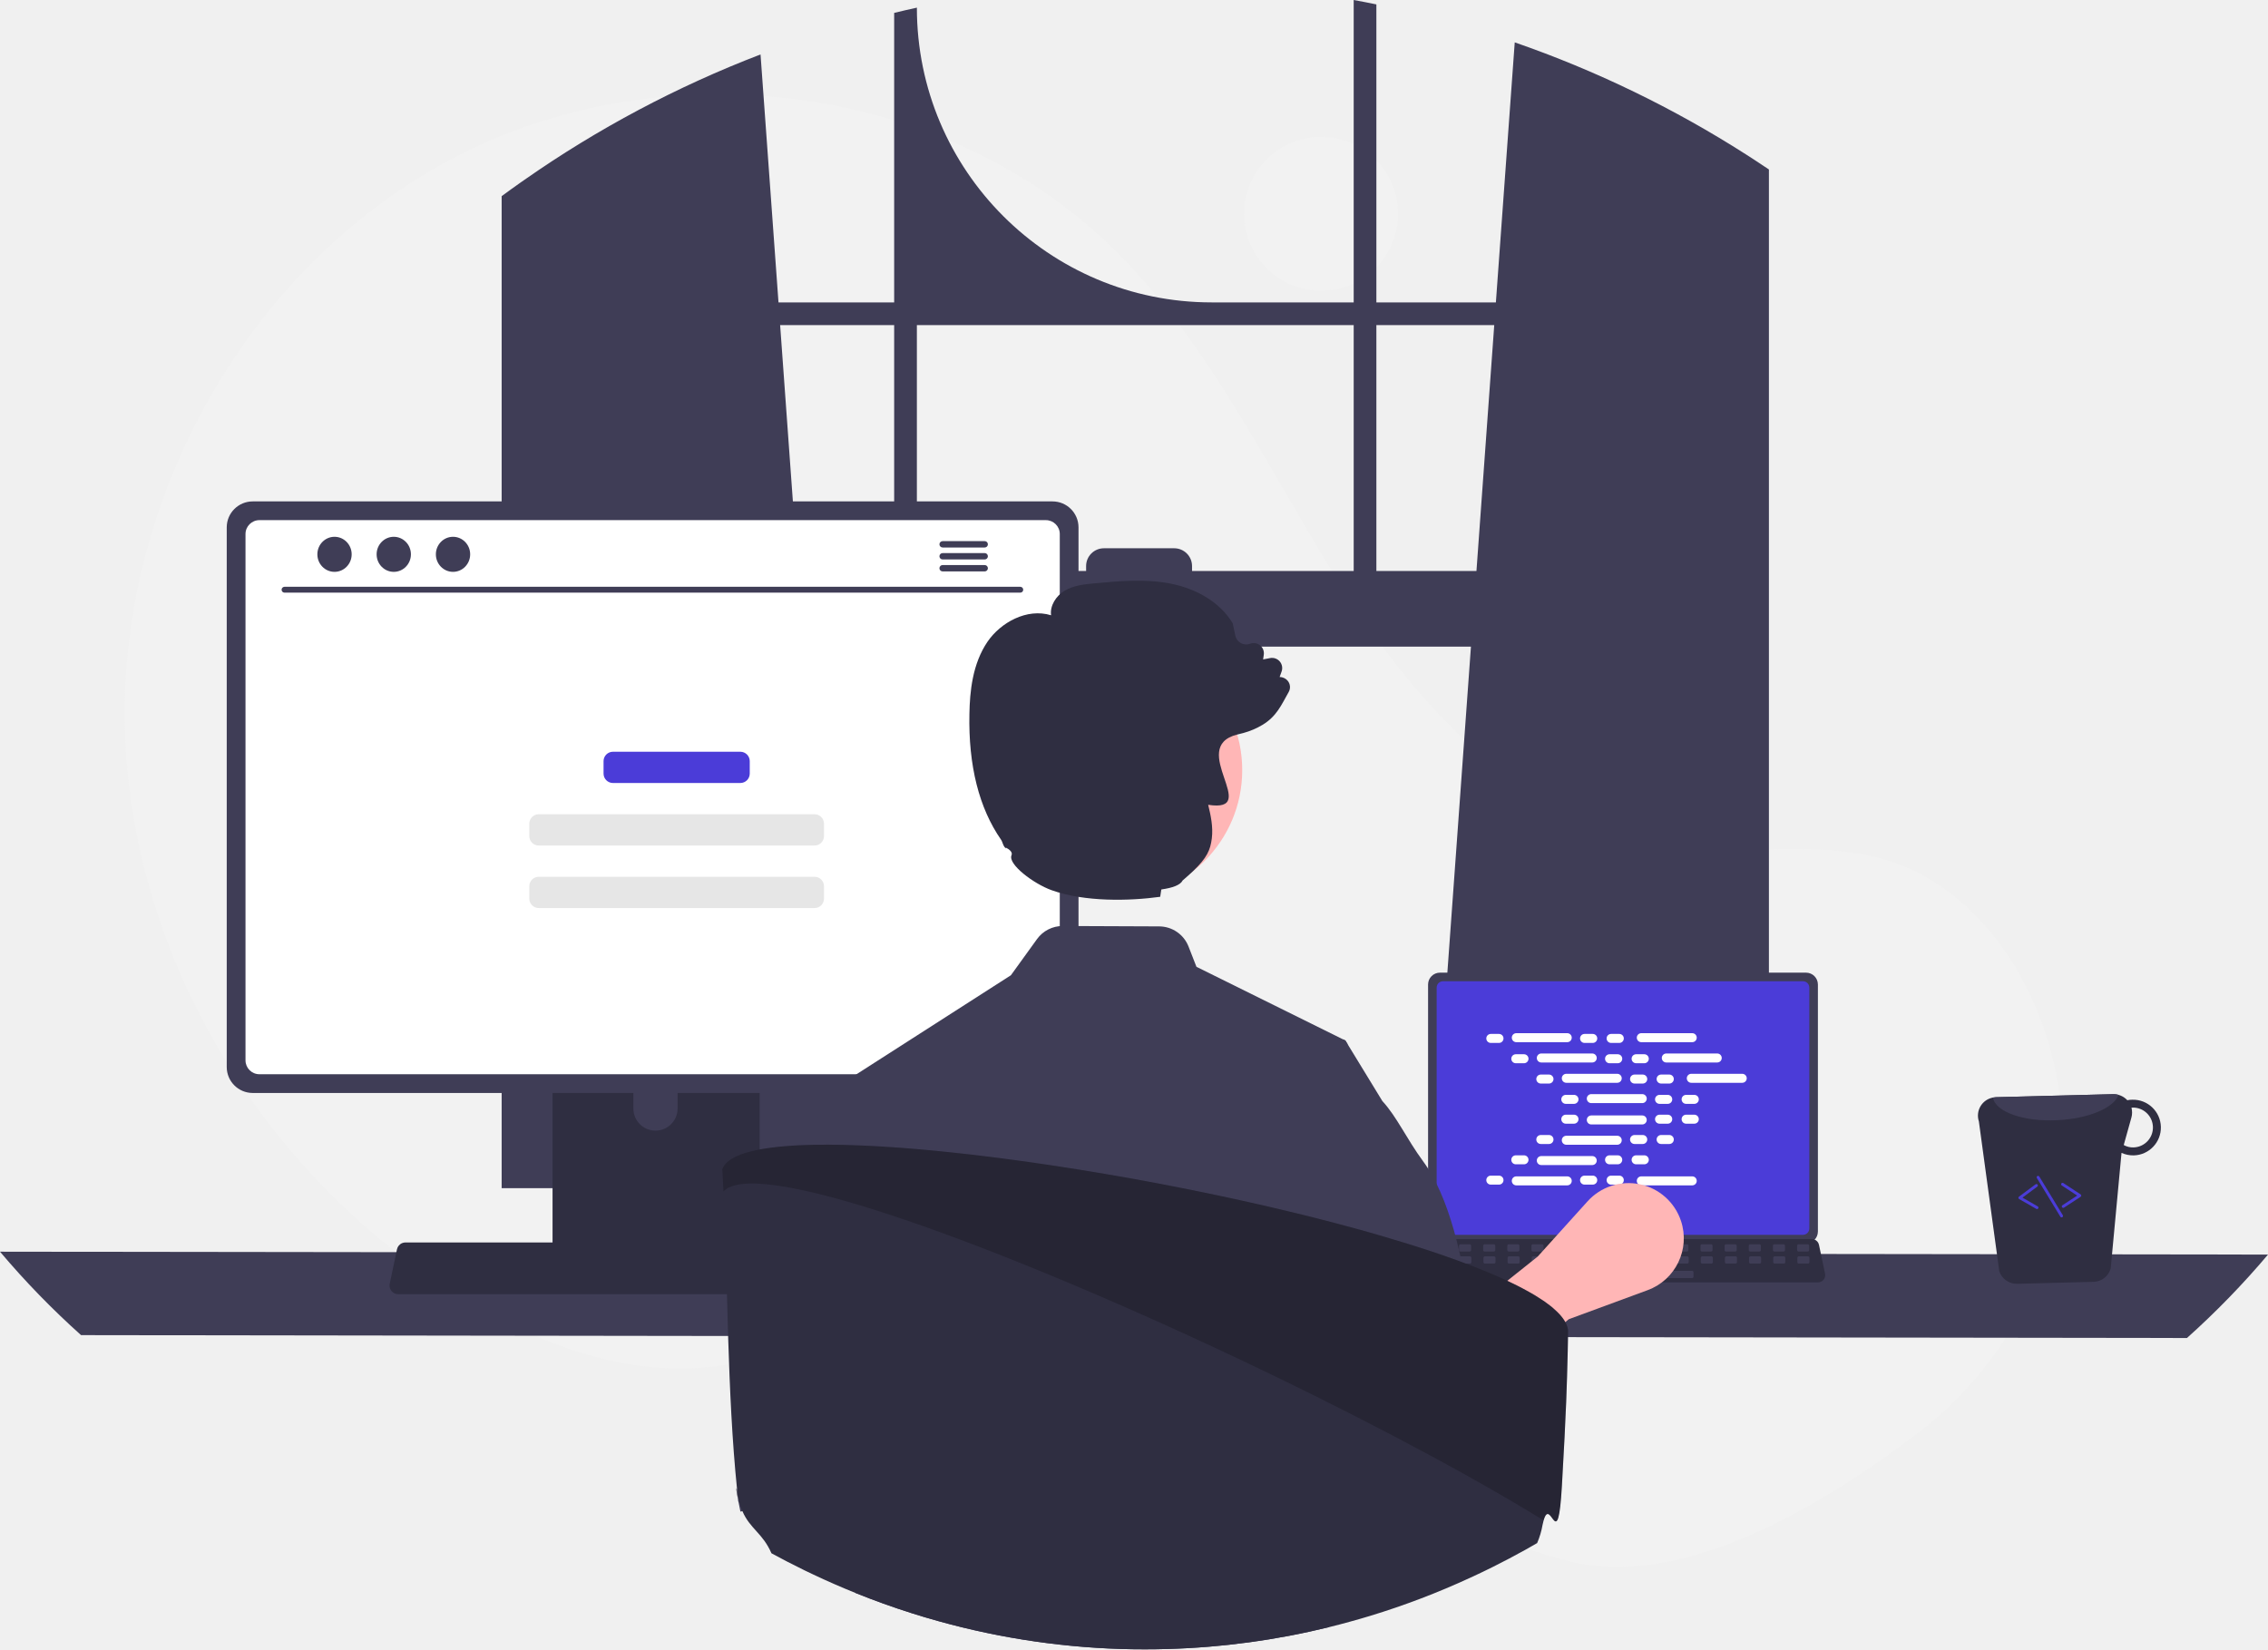
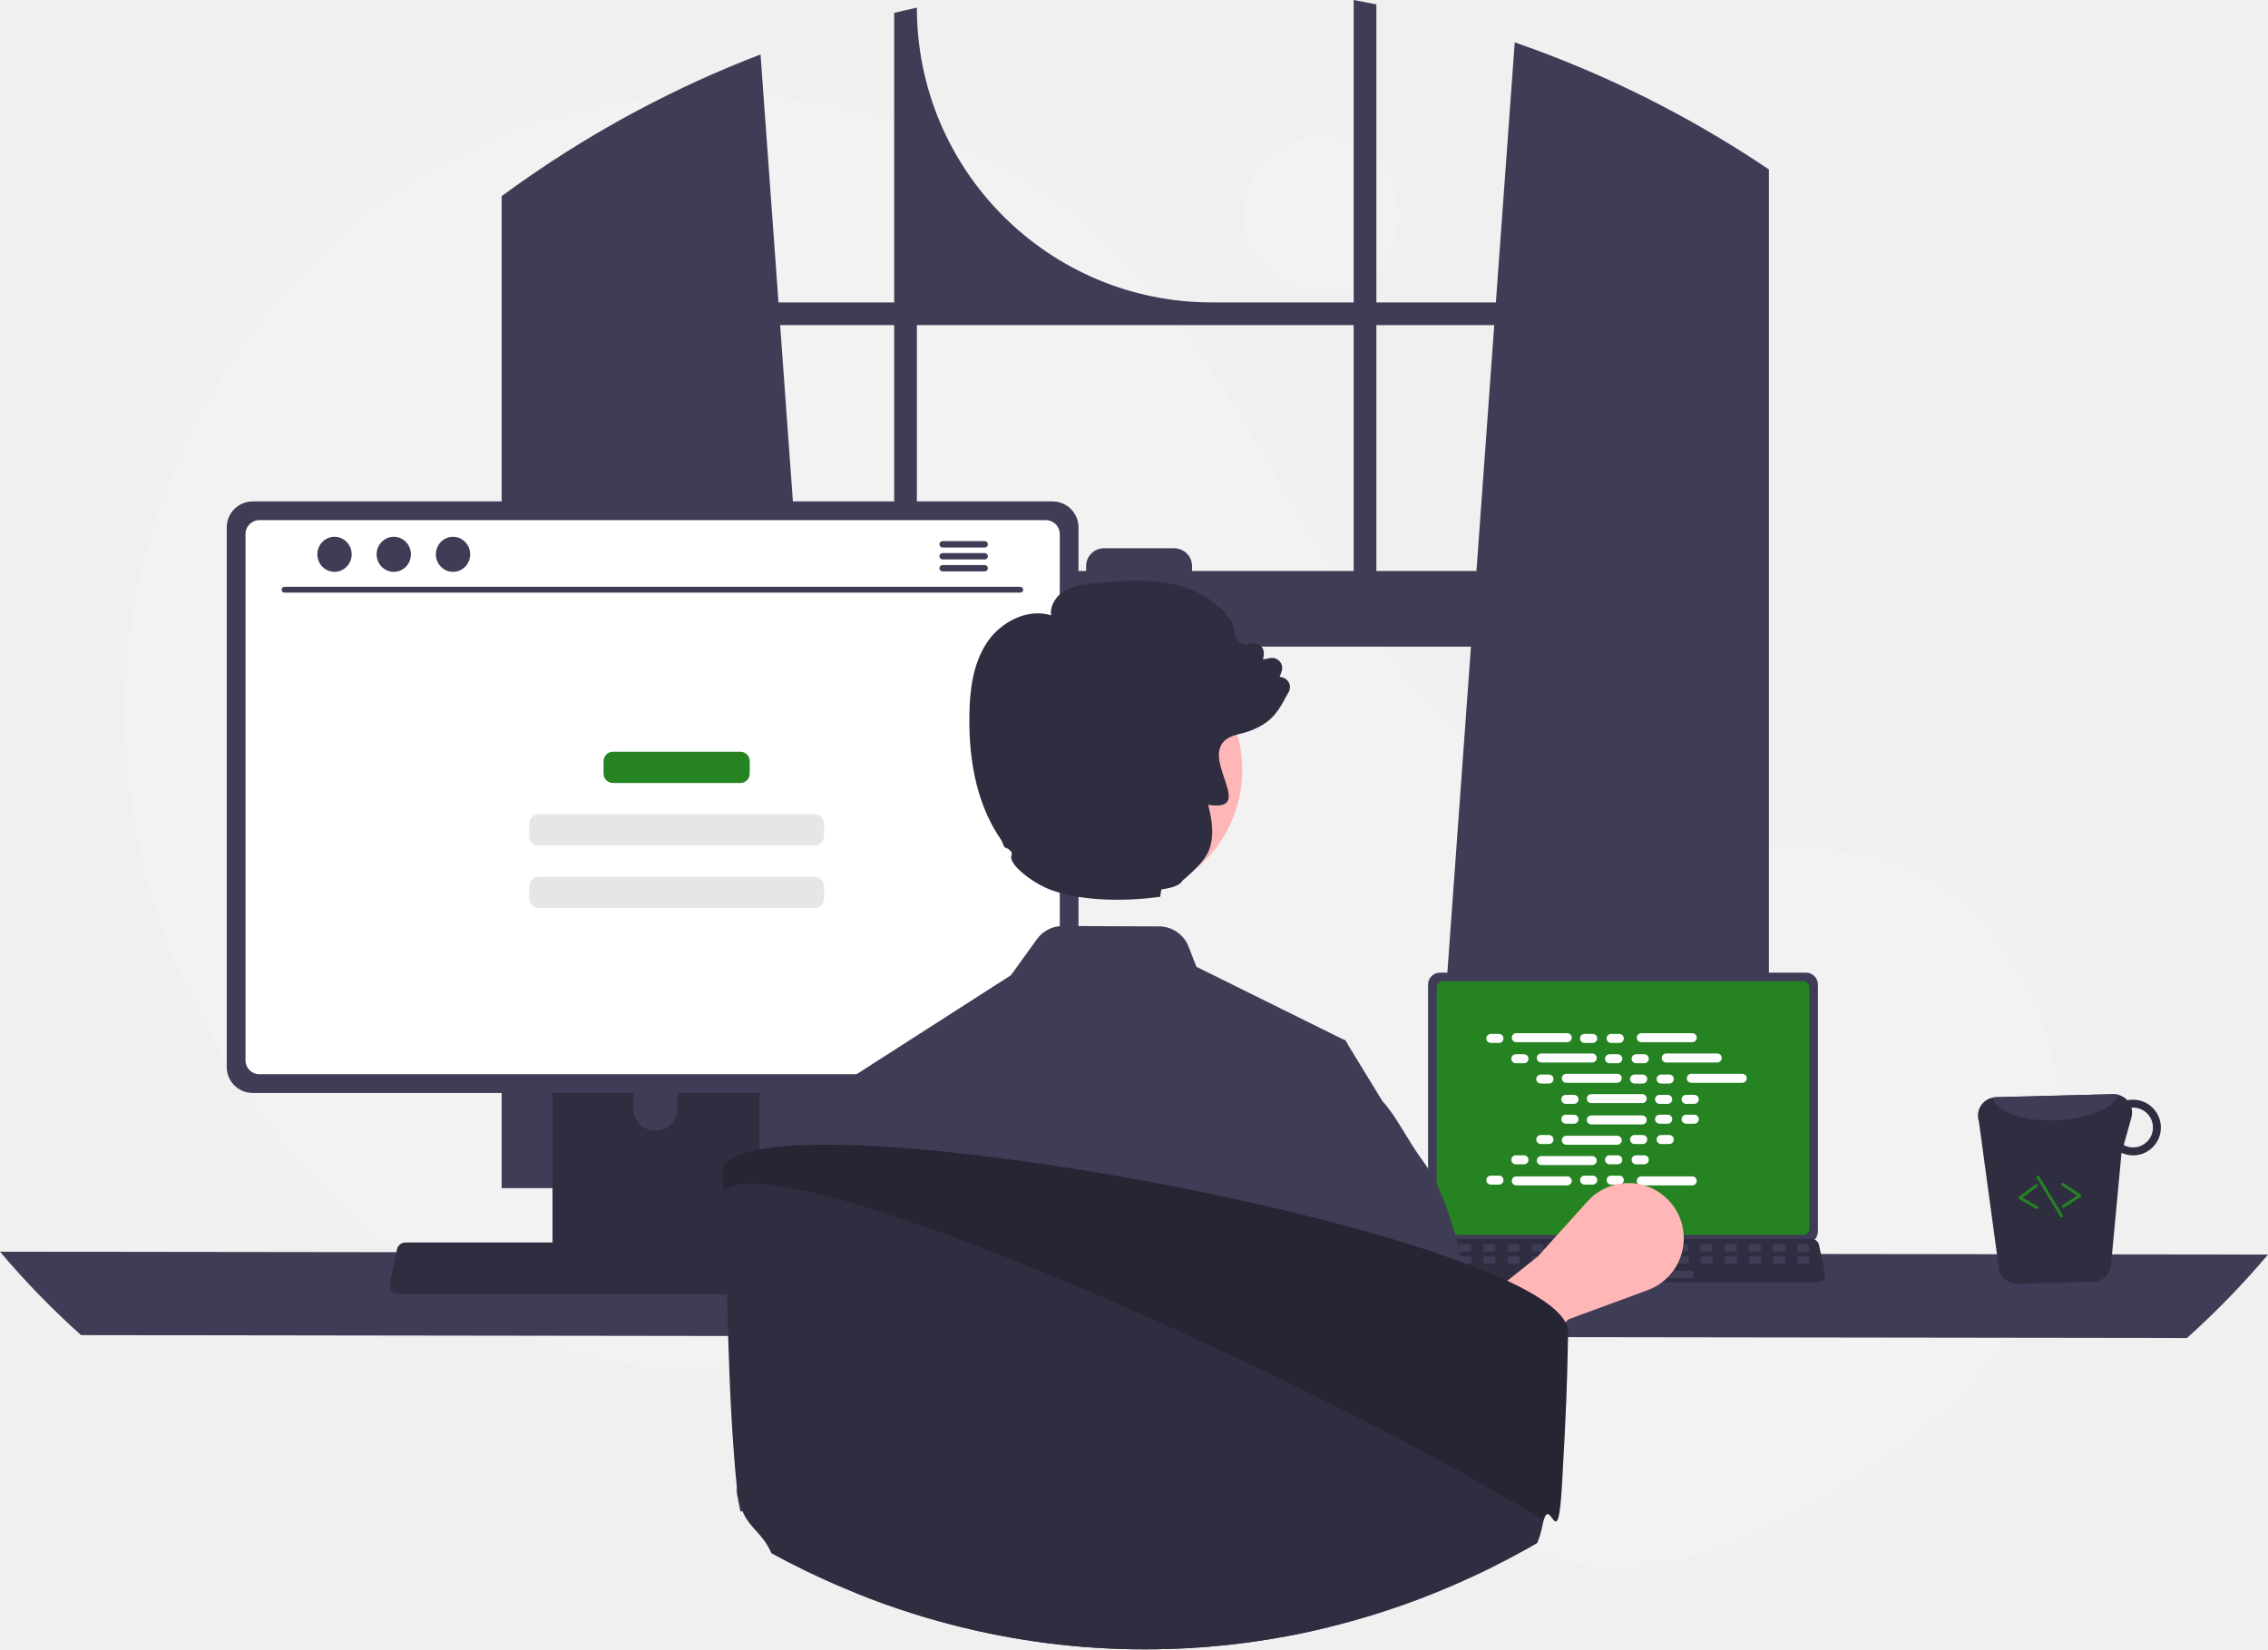
<svg xmlns="http://www.w3.org/2000/svg" data-name="Layer 1" width="786.82" height="572.258" viewBox="0 0 786.82 572.258">
  <circle cx="458.321" cy="74.182" r="26.701" fill="#f2f2f2" />
  <path d="M872.038,661.023c39.688-30.229,58.644-81.025,46.776-129.482q-.442-1.806-.934-3.604c-7.867-28.763-27.332-56.101-55.7-65.291-23.82-7.717-49.82-1.783-74.669-4.851-48.781-6.024-86.601-45.494-113.211-86.819-26.611-41.325-47.062-87.583-82.422-121.724-58.285-56.275-153.362-68.391-225.627-31.76C293.987,254.121,247.955,335.391,249.918,416.386c1.963,80.995,50.046,158.432,119.875,199.517,25.652,15.093,55.321,25.785,84.848,22.044,25.62-3.246,48.899-17.013,74.399-21.1,40.091-6.426,79.927,11.701,114.603,32.824,34.676,21.123,68.17,46.16,107.574,55.952C789.478,715.131,836.881,687.801,872.038,661.023Z" transform="translate(-206.59 -163.8711)" fill="#f2f2f2" />
  <path d="M815.016,219.191c-.87-.58-1.75-1.13-2.62-1.69a380.24,380.24,0,0,0-80.31-38.93l-6.54,90.22h-41.46v-103.39c-2.61-.54-5.24-1.05-7.87-1.53v104.92H626.946A102.27,102.27,0,0,1,524.676,166.521v-0c-2.64.57-5.26,1.18-7.88,1.83v100.44h-40.13l-6.23-86.03a380.858,380.858,0,0,0-81.94,43.53c-.44.3-.88.61-1.31.91-2.21,1.55-4.39,3.13-6.56,4.73v344.19h118.27l-2.09-28.95-11.5-158.95h231.59l-11.5,158.95-2.09,28.95h116.96v-353.45Q817.656,220.901,815.016,219.191Zm-298.22,142.78h-33.39l-6.17-85.3h39.56Zm159.42,0h-56.08v-1.69a6.18,6.18,0,0,0-6.19-6.18h-24.38a6.178,6.178,0,0,0-6.18,6.18v1.69h-58.71v-85.3h151.54Zm7.87,0v-85.3h40.89l-6.17,85.3Z" transform="translate(-206.59 -163.8711)" fill="#3f3d56" />
  <path d="M206.59,598.162a289.003,289.003,0,0,0,28.12,28.95l730.58,1a289.003,289.003,0,0,0,28.12-28.95Z" transform="translate(-206.59 -163.8711)" fill="#3f3d56" />
  <path d="M702.02,505.462v85.704a4.122,4.122,0,0,0,4.119,4.119H833.143a4.122,4.122,0,0,0,4.119-4.119v-85.704a4.124,4.124,0,0,0-4.119-4.115H706.139A4.124,4.124,0,0,0,702.02,505.462Z" transform="translate(-206.59 -163.8711)" fill="#3f3d56" />
-   <path d="M704.999,506.529V590.109a2.205,2.205,0,0,0,2.201,2.201H832.086a2.205,2.205,0,0,0,2.201-2.201V506.529a2.206,2.206,0,0,0-2.201-2.206H707.201A2.206,2.206,0,0,0,704.999,506.529Z" transform="translate(-206.59 -163.8711)" fill="#4b3cd8" />
+   <path d="M704.999,506.529V590.109a2.205,2.205,0,0,0,2.201,2.201H832.086a2.205,2.205,0,0,0,2.201-2.201V506.529a2.206,2.206,0,0,0-2.201-2.206H707.201A2.206,2.206,0,0,0,704.999,506.529Z" transform="translate(-206.59 -163.8711)" fill="#258322" />
  <path d="M699.364,607.881a2.47,2.47,0,0,0,1.943.93H837.299a2.502,2.502,0,0,0,2.446-3.016l-2.111-10.027a2.507,2.507,0,0,0-1.558-1.818,2.425,2.425,0,0,0-.888-.168H703.41a2.424,2.424,0,0,0-.888.168,2.507,2.507,0,0,0-1.558,1.818l-2.111,10.027A2.501,2.501,0,0,0,699.364,607.881Z" transform="translate(-206.59 -163.8711)" fill="#2f2e41" />
  <rect x="830.034" y="595.588" width="4.188" height="2.513" rx="0.488" transform="translate(1457.666 1029.819) rotate(-180)" fill="#3f3d56" />
  <rect x="821.657" y="595.588" width="4.188" height="2.513" rx="0.488" transform="translate(1440.912 1029.819) rotate(-180)" fill="#3f3d56" />
  <rect x="813.28" y="595.588" width="4.188" height="2.513" rx="0.488" transform="translate(1424.158 1029.819) rotate(-180)" fill="#3f3d56" />
  <rect x="804.903" y="595.588" width="4.188" height="2.513" rx="0.488" transform="translate(1407.404 1029.819) rotate(-180)" fill="#3f3d56" />
  <rect x="796.526" y="595.588" width="4.188" height="2.513" rx="0.488" transform="translate(1390.65 1029.819) rotate(-180)" fill="#3f3d56" />
  <rect x="788.149" y="595.588" width="4.188" height="2.513" rx="0.488" transform="translate(1373.896 1029.819) rotate(-180)" fill="#3f3d56" />
  <rect x="779.772" y="595.588" width="4.188" height="2.513" rx="0.488" transform="translate(1357.142 1029.819) rotate(-180)" fill="#3f3d56" />
  <rect x="771.395" y="595.588" width="4.188" height="2.513" rx="0.488" transform="translate(1340.388 1029.819) rotate(-180)" fill="#3f3d56" />
  <rect x="763.018" y="595.588" width="4.188" height="2.513" rx="0.488" transform="translate(1323.634 1029.819) rotate(-180)" fill="#3f3d56" />
  <rect x="754.641" y="595.588" width="4.188" height="2.513" rx="0.488" transform="translate(1306.88 1029.819) rotate(-180)" fill="#3f3d56" />
  <rect x="746.264" y="595.588" width="4.188" height="2.513" rx="0.488" transform="translate(1290.126 1029.819) rotate(-180)" fill="#3f3d56" />
  <rect x="737.887" y="595.588" width="4.188" height="2.513" rx="0.488" transform="translate(1273.372 1029.819) rotate(-180)" fill="#3f3d56" />
  <rect x="729.51" y="595.588" width="4.188" height="2.513" rx="0.488" transform="translate(1256.618 1029.819) rotate(-180)" fill="#3f3d56" />
  <rect x="721.133" y="595.588" width="4.188" height="2.513" rx="0.488" transform="translate(1239.865 1029.819) rotate(-180)" fill="#3f3d56" />
  <rect x="712.756" y="595.588" width="4.188" height="2.513" rx="0.488" transform="translate(1223.111 1029.819) rotate(-180)" fill="#3f3d56" />
  <rect x="704.379" y="595.588" width="4.188" height="2.513" rx="0.488" transform="translate(1206.357 1029.819) rotate(-180)" fill="#3f3d56" />
  <rect x="830.133" y="599.777" width="4.188" height="2.513" rx="0.488" transform="translate(1457.864 1038.196) rotate(-180)" fill="#3f3d56" />
  <rect x="821.756" y="599.777" width="4.188" height="2.513" rx="0.488" transform="translate(1441.11 1038.196) rotate(-180)" fill="#3f3d56" />
  <rect x="813.379" y="599.777" width="4.188" height="2.513" rx="0.488" transform="translate(1424.356 1038.196) rotate(-180)" fill="#3f3d56" />
  <rect x="805.002" y="599.777" width="4.188" height="2.513" rx="0.488" transform="translate(1407.602 1038.196) rotate(-180)" fill="#3f3d56" />
  <rect x="796.625" y="599.777" width="4.188" height="2.513" rx="0.488" transform="translate(1390.848 1038.196) rotate(-180)" fill="#3f3d56" />
  <rect x="788.248" y="599.777" width="4.188" height="2.513" rx="0.488" transform="translate(1374.094 1038.196) rotate(-180)" fill="#3f3d56" />
  <rect x="779.871" y="599.777" width="4.188" height="2.513" rx="0.488" transform="translate(1357.34 1038.196) rotate(-180)" fill="#3f3d56" />
  <rect x="771.494" y="599.777" width="4.188" height="2.513" rx="0.488" transform="translate(1340.586 1038.196) rotate(-180)" fill="#3f3d56" />
  <rect x="763.117" y="599.777" width="4.188" height="2.513" rx="0.488" transform="translate(1323.832 1038.196) rotate(-180)" fill="#3f3d56" />
  <rect x="754.74" y="599.777" width="4.188" height="2.513" rx="0.488" transform="translate(1307.078 1038.196) rotate(-180)" fill="#3f3d56" />
  <rect x="746.363" y="599.777" width="4.188" height="2.513" rx="0.488" transform="translate(1290.324 1038.196) rotate(-180)" fill="#3f3d56" />
  <rect x="737.986" y="599.777" width="4.188" height="2.513" rx="0.488" transform="translate(1273.57 1038.196) rotate(-180)" fill="#3f3d56" />
  <rect x="729.609" y="599.777" width="4.188" height="2.513" rx="0.488" transform="translate(1256.816 1038.196) rotate(-180)" fill="#3f3d56" />
  <rect x="721.232" y="599.777" width="4.188" height="2.513" rx="0.488" transform="translate(1240.062 1038.196) rotate(-180)" fill="#3f3d56" />
  <rect x="712.855" y="599.777" width="4.188" height="2.513" rx="0.488" transform="translate(1223.309 1038.196) rotate(-180)" fill="#3f3d56" />
  <rect x="704.478" y="599.777" width="4.188" height="2.513" rx="0.488" transform="translate(1206.555 1038.196) rotate(-180)" fill="#3f3d56" />
  <rect x="760.604" y="604.803" width="33.508" height="2.513" rx="0.488" transform="translate(1348.126 1048.248) rotate(-180)" fill="#3f3d56" />
  <rect x="515.631" y="358.737" width="5.966" height="3.122" rx="1.561" fill="#fff" />
  <rect x="548.154" y="358.737" width="5.966" height="3.122" rx="1.561" fill="#fff" />
  <rect x="557.369" y="358.737" width="5.966" height="3.122" rx="1.561" fill="#fff" />
  <rect x="524.477" y="358.477" width="20.796" height="3.122" rx="1.561" fill="#fff" />
  <rect x="567.841" y="358.477" width="20.796" height="3.122" rx="1.561" fill="#fff" />
  <rect x="524.304" y="365.784" width="5.966" height="3.122" rx="1.561" fill="#fff" />
  <rect x="556.827" y="365.784" width="5.966" height="3.122" rx="1.561" fill="#fff" />
  <rect x="566.042" y="365.784" width="5.966" height="3.122" rx="1.561" fill="#fff" />
  <rect x="533.15" y="365.523" width="20.796" height="3.122" rx="1.561" fill="#fff" />
  <rect x="576.514" y="365.523" width="20.796" height="3.122" rx="1.561" fill="#fff" />
  <rect x="532.977" y="372.83" width="5.966" height="3.122" rx="1.561" fill="#fff" />
  <rect x="565.5" y="372.83" width="5.966" height="3.122" rx="1.561" fill="#fff" />
  <rect x="574.715" y="372.83" width="5.966" height="3.122" rx="1.561" fill="#fff" />
  <rect x="541.823" y="372.57" width="20.796" height="3.122" rx="1.561" fill="#fff" />
  <rect x="585.187" y="372.57" width="20.796" height="3.122" rx="1.561" fill="#fff" />
  <rect x="541.649" y="379.877" width="5.966" height="3.122" rx="1.561" fill="#fff" />
  <rect x="574.172" y="379.877" width="5.966" height="3.122" rx="1.561" fill="#fff" />
  <rect x="583.387" y="379.877" width="5.966" height="3.122" rx="1.561" fill="#fff" />
  <rect x="550.496" y="379.617" width="20.796" height="3.122" rx="1.561" fill="#fff" />
  <rect x="548.154" y="407.898" width="5.966" height="3.122" rx="1.561" fill="#fff" />
  <rect x="557.369" y="407.898" width="5.966" height="3.122" rx="1.561" fill="#fff" />
  <rect x="567.841" y="408.158" width="20.796" height="3.122" rx="1.561" fill="#fff" />
  <rect x="515.631" y="407.898" width="5.966" height="3.122" rx="1.561" fill="#fff" />
  <rect x="524.477" y="408.158" width="20.796" height="3.122" rx="1.561" fill="#fff" />
  <rect x="524.304" y="400.851" width="5.966" height="3.122" rx="1.561" fill="#fff" />
  <rect x="556.827" y="400.851" width="5.966" height="3.122" rx="1.561" fill="#fff" />
  <rect x="566.042" y="400.851" width="5.966" height="3.122" rx="1.561" fill="#fff" />
  <rect x="533.15" y="401.111" width="20.796" height="3.122" rx="1.561" fill="#fff" />
  <rect x="532.977" y="393.804" width="5.966" height="3.122" rx="1.561" fill="#fff" />
  <rect x="565.5" y="393.804" width="5.966" height="3.122" rx="1.561" fill="#fff" />
  <rect x="574.715" y="393.804" width="5.966" height="3.122" rx="1.561" fill="#fff" />
  <rect x="541.823" y="394.064" width="20.796" height="3.122" rx="1.561" fill="#fff" />
  <rect x="541.649" y="386.758" width="5.966" height="3.122" rx="1.561" fill="#fff" />
  <rect x="574.172" y="386.758" width="5.966" height="3.122" rx="1.561" fill="#fff" />
  <rect x="583.387" y="386.758" width="5.966" height="3.122" rx="1.561" fill="#fff" />
  <rect x="550.496" y="387.018" width="20.796" height="3.122" rx="1.561" fill="#fff" />
  <path d="M711.507,654.353l-13.35-21.102,41.902-33.403,17.295-19.161a19.161,19.161,0,0,1,32.418,6.828h0a19.161,19.161,0,0,1-11.57,23.991l-27.349,10.075Z" transform="translate(-206.59 -163.8711)" fill="#ffb6b6" />
  <path d="M398.28,501.352v102.56h71.85v-102.56a3.448,3.448,0,0,0-2.43-3.3,3.175,3.175,0,0,0-1.03-.16H401.75A3.463,3.463,0,0,0,398.28,501.352Zm28.04,35.24a7.67,7.67,0,0,1,15.34,0v11.9a7.67,7.67,0,0,1-15.34,0Z" transform="translate(-206.59 -163.8711)" fill="#2f2e41" />
  <path d="M398.06,600.632v9.89a1.946,1.946,0,0,0,1.93,1.94h68.43a1.94,1.94,0,0,0,1.93-1.94v-9.89Z" transform="translate(-206.59 -163.8711)" fill="#3f3d56" />
  <path d="M285.25,346.832V534.092a9.007,9.007,0,0,0,9,9h277.5a9.007,9.007,0,0,0,9-9V346.832a9.011,9.011,0,0,0-9-8.99H294.25A9.012,9.012,0,0,0,285.25,346.832Z" transform="translate(-206.59 -163.8711)" fill="#3f3d56" />
  <path d="M291.76,349.162v182.62a4.818,4.818,0,0,0,4.81,4.81H569.44a4.818,4.818,0,0,0,4.81-4.81v-182.62a4.82,4.82,0,0,0-4.81-4.82H296.57A4.821,4.821,0,0,0,291.76,349.162Z" transform="translate(-206.59 -163.8711)" fill="#fff" />
  <path d="M342.4,611.792a2.948,2.948,0,0,0,2.32,1.11h162.34a2.987,2.987,0,0,0,2.92-3.6l-2.52-11.97a2.993,2.993,0,0,0-1.86-2.17,2.895,2.895,0,0,0-1.06-.2H347.23a2.894,2.894,0,0,0-1.06.2,2.992,2.992,0,0,0-1.86,2.17l-2.52,11.97A2.985,2.985,0,0,0,342.4,611.792Z" transform="translate(-206.59 -163.8711)" fill="#2f2e41" />
  <path d="M560.585,369.499H305.261a1.016,1.016,0,0,1,0-2.031H560.585a1.016,1.016,0,0,1,0,2.031Z" transform="translate(-206.59 -163.8711)" fill="#3f3d56" />
  <ellipse cx="116.051" cy="192.33" rx="5.95" ry="6.083" fill="#3f3d56" />
  <ellipse cx="136.607" cy="192.33" rx="5.95" ry="6.083" fill="#3f3d56" />
  <ellipse cx="157.163" cy="192.33" rx="5.95" ry="6.083" fill="#3f3d56" />
  <path d="M548.206,351.622h-14.6a1.105,1.105,0,0,0,0,2.21h14.6a1.105,1.105,0,0,0,0-2.21Z" transform="translate(-206.59 -163.8711)" fill="#3f3d56" />
  <path d="M548.206,355.772h-14.6a1.105,1.105,0,0,0,0,2.21h14.6a1.105,1.105,0,0,0,0-2.21Z" transform="translate(-206.59 -163.8711)" fill="#3f3d56" />
  <path d="M548.206,359.922h-14.6a1.105,1.105,0,0,0,0,2.21h14.6a1.105,1.105,0,0,0,0-2.21Z" transform="translate(-206.59 -163.8711)" fill="#3f3d56" />
  <path d="M900.186,604.972a6.416,6.416,0,0,0,6.183,4.331l26.492-.682a6.329,6.329,0,0,0,5.981-4.657l3.749-40.087a9.794,9.794,0,0,0,4.238.871,9.661,9.661,0,1,0-.485-19.317,8.184,8.184,0,0,0-1.736.181,6.548,6.548,0,0,0-4.874-2.103l-40.751,1.052a5.853,5.853,0,0,0-1.005.125,6.365,6.365,0,0,0-4.873,8.265Zm43.173-43.817,2.668-9.553a6.506,6.506,0,0,0,.02-3.375c.129-0.0.244-.062.373-.062a6.91,6.91,0,0,1,.324,13.817A6.505,6.505,0,0,1,943.359,561.156Z" transform="translate(-206.59 -163.8711)" fill="#2f2e41" />
  <path d="M897.978,544.686c.868,4.964,10.629,8.454,22.366,7.847,10.793-.497,19.617-4.287,21.234-8.778a6.025,6.025,0,0,0-1.844-.246l-40.751,1.052A5.853,5.853,0,0,0,897.978,544.686Z" transform="translate(-206.59 -163.8711)" fill="#3f3d56" />
-   <path d="M922.494,582.944a.497.497,0,0,0,.151-.066l5.753-3.766a.499.499,0,0,0,0-.836l-5.98-3.917a.5.5,0,1,0-.548.836l5.341,3.498-5.114,3.348a.5.5,0,0,0,.396.903Z" transform="translate(-206.59 -163.8711)" fill="#4b3cd8" />
-   <path d="M913.408,583.363a.5.5,0,0,0,.126-.918l-5.303-3.04,5.126-3.807a.5.5,0,1,0-.596-.802l-5.739,4.263a.5.5,0,0,0,.049.835l5.965,3.42A.5.5,0,0,0,913.408,583.363Z" transform="translate(-206.59 -163.8711)" fill="#4b3cd8" />
-   <path d="M921.922,586.244a.482.482,0,0,0,.137-.058.5.5,0,0,0,.168-.687l-8.155-13.408a.5.5,0,0,0-.854.521l8.155,13.408A.5.5,0,0,0,921.922,586.244Z" transform="translate(-206.59 -163.8711)" fill="#4b3cd8" />
-   <rect x="209.385" y="260.827" width="50.719" height="10.846" rx="3.264" fill="#4b3cd8" />
+   <path d="M922.494,582.944a.497.497,0,0,0,.151-.066l5.753-3.766a.499.499,0,0,0,0-.836l-5.98-3.917a.5.5,0,1,0-.548.836l5.341,3.498-5.114,3.348a.5.5,0,0,0,.396.903Z" transform="translate(-206.59 -163.8711)" fill="#258322" />
+   <path d="M913.408,583.363a.5.5,0,0,0,.126-.918l-5.303-3.04,5.126-3.807a.5.5,0,1,0-.596-.802l-5.739,4.263a.5.5,0,0,0,.049.835l5.965,3.42A.5.5,0,0,0,913.408,583.363Z" transform="translate(-206.59 -163.8711)" fill="#258322" />
+   <path d="M921.922,586.244a.482.482,0,0,0,.137-.058.5.5,0,0,0,.168-.687l-8.155-13.408a.5.5,0,0,0-.854.521l8.155,13.408A.5.5,0,0,0,921.922,586.244Z" transform="translate(-206.59 -163.8711)" fill="#258322" />
+   <rect x="209.385" y="260.827" width="50.719" height="10.846" rx="3.264" fill="#258322" />
  <rect x="183.626" y="282.519" width="102.236" height="10.846" rx="3.264" fill="#e6e6e6" />
  <rect x="183.626" y="304.21" width="102.236" height="10.846" rx="3.264" fill="#e6e6e6" />
  <path d="M497.301,540.717l.217.684.011.023,6.525,19.838,7.506,22.861,14.123,42.961.137,6.673v.023l1.049,53.684-2.909,7.278,3.274,11.932s-1.506-18.037-9.582-7.679c-4.574,5.886-9.925,11.91-14.317,17.556q9.6,3.884,19.507,7.027c1.426.456,2.863.89,4.301,1.323q.462.137.924.274a266.863,266.863,0,0,0,67.351,10.826c1.186.034,2.35.057,3.479.08.399.011.787.023,1.175.023,1.278.011,2.544.023,3.822.023q3.867,0,7.7-.114a266.853,266.853,0,0,0,56.091-7.586c-.125-7.586-.468-16.45-.958-25.918-.228-4.643-5.35-9.674-5.658-14.533-.217-3.65,4.381-7.084,4.141-10.792-1.551-22.827-3.491-14.064-4.928-30.229q-.222-2.379-.411-4.552c-.924-10.381-1.563-16.872-1.563-16.872l6.137-38.683,9.639-60.734-.742-1.221-.833-.411-50.844-25.165-2.761-7.073a10.979,10.979,0,0,0-10.141-6.947l-33.493-.137a10.931,10.931,0,0,0-8.909,4.529l-9.069,12.56Z" transform="translate(-206.59 -163.8711)" fill="#3f3d56" />
  <path d="M533.407,617.525,525.82,633.758l-5.179,11.088-8.909,46.646-4.46,4.734L503.45,679.467l-39.998,8.881c-1.312-7.29-.351.247-1.161-7.75.228-.228.468-.456.707-.685.639-.593,1.175-1.152,1.164-1.688-.456-27.584.913-74.526,12.343-102.966a60.053,60.053,0,0,1,7.027-13.107c.228-.308.445-.616.662-.924,5.27-7.381,8.601-14.647,13.324-19.815v-.011a.53.53,0,0,0,.08-.08.157.157,0,0,0,.046-.034l32.443-17.203,1.392,39.105.992,28.109Z" transform="translate(-206.59 -163.8711)" fill="#3f3d56" />
  <path d="M650.391,622.135l9.476,20.275,3.307,7.061,8.907,46.642,4.446,4.723,3.83-16.755,1.8-.369,32.459-6.722,9.461,30.046a17.984,17.984,0,0,0-3.261-22.506c-.646-.585-1.184-1.154-1.169-1.692.538-32.443-1.446-91.684-19.367-116.066-5.692-7.738-9.107-15.445-14.076-20.829-.015-.015-.015-.031-.031-.031L674.081,526.114l-.738-1.215-.831-.415Z" transform="translate(-206.59 -163.8711)" fill="#3f3d56" />
  <circle id="a657ec4b-47ce-4d2a-9c58-81a811696ca9" data-name="Ellipse 5" cx="386.397" cy="267.201" r="44.558" fill="#ffb6b6" />
  <path d="M653.212,399.948a3.759,3.759,0,0,0-2.69-1.19l.67-1.86a3.528,3.528,0,0,0-3.96-4.7l-2.44.47.23-1.63a3.534,3.534,0,0,0-4.73-3.82,3.766,3.766,0,0,1-3.24-.23,3.846,3.846,0,0,1-1.92-2.61l-.85-4.1-.09-.22c-4.14-6.9-12.1-11.92-21.84-13.76-8.67-1.65-17.56-.81-26.13-.02-3.4.32-7.24.68-10.44,2.64-2.72,1.68-5.02,5.04-4.55,8.43-8.45-2.59-17.51,2.58-22,9.1-5.32,7.76-6.19,17.48-6.33,25.08-.38,17.98,3.33,32.69,11,43.73.56.8.7,2.47,1.81,3.03l-.23-.37c1.24.62,2.5,1.62,2.03,2.69-1.35,3.08,7.62,9.89,13.94,12.14,11.53,4.11,26.86,3.76,37.64,2.28l.38-2.55c3.89-.53,6.63-1.54,7.4-3.12,1.36-1.16,2.52-2.2,3.53-3.16l.01-.01c.02-.02.06-.05.08-.07,4.87-4.67,6-7.33,6.51-11.38.49-3.97-.38-8-1.27-11.63,18.74,2.9-7.38-19.96,10.08-24.38a5.434,5.434,0,0,1,.61-.15c.51-.12,1.02-.24,1.51-.38a26.448,26.448,0,0,0,6.72-2.87c4.88-2.97,6.49-6.91,9.01-11.35A3.427,3.427,0,0,0,653.212,399.948Z" transform="translate(-206.59 -163.8711)" fill="#2f2e41" />
  <path d="M750.582,625.308c-.01,1.75-.03,4.2-.11,7.23q-.015.63-.03,1.29c-.13,5.57-.26,10.24-.47,15.43-.01.36-.02.71-.04,1.07-.28,7.24-.72,15.67-1.48,29.02-1.41,24.66-3.87,3.39-6.34,12.04-.12.43-.25.94-.37,1.54a27.916,27.916,0,0,1-1.88,6.33c-1.31.78-2.66,1.53-3.99,2.28-3.79,2.11-7.64,4.14-11.52,6.07-2.18,1.08-4.37,2.14-6.57,3.16-.35.16-.69.32-1.03.47a270.887,270.887,0,0,1-34.75,13.26c-2.32.7-4.63,1.38-6.97,2.01-2.44.68-4.88,1.32-7.35,1.92a266.893,266.893,0,0,1-56.09,7.59c-2.55.08-5.12.11-7.7.11-1.28,0-2.54-.01-3.82-.02-.39,0-.78-.01-1.17-.02-1.13-.03-2.3-.05-3.48-.08a266.663,266.663,0,0,1-67.35-10.83l-.93-.27c-1.44-.44-2.87-.87-4.3-1.33q-9.9-3.135-19.51-7.02-7.335-2.955-14.5-6.34a.339.339,0,0,1-.12-.06c-1-.46-2.01-.94-3.01-1.43-.13-.07-.27-.14-.41-.21q-5.595-2.73-11.07-5.72c-3.07-7.05-7.39-8.4-10.07-14.6a25.874,25.874,0,0,1-1.68-5.74c0-.02-.01-.04-.01-.07.28,3.72-1.19-6.6-.01-.04-.01-.12-.02-.25-.03-.4-.03-.36-.07-.8-.13-1.35-3.43-33.49-3.21-71.79-4.7-103.35q-.15-3.06-.31-5.86c-.03-.62-.07-1.23-.11-1.83.07-.18.15-.37.24-.55a1.002,1.002,0,0,1,.07-.15,1.623,1.623,0,0,1,.1-.18c.02-.03.05-.07.07-.1a.917.917,0,0,1,.05-.1c.09-.14.19-.29.3-.43.05-.06.09-.11.14-.16a.808.808,0,0,1,.12-.14.637.637,0,0,1,.11-.13c.04-.04.08-.09.13-.14a.302.302,0,0,1,.08-.08,2.033,2.033,0,0,1,.26-.25,9.624,9.624,0,0,1,1.14-.9c.14-.09.29-.18.43-.28a19.135,19.135,0,0,1,3.17-1.52c.38-.14.76-.27,1.17-.41.15-.04.29-.09.44-.14.22-.07.44-.14.67-.19,1.14-.34,2.37-.63,3.7-.9.16-.03.33-.06.5-.1.24-.05.49-.09.74-.13.34-.06.69-.12,1.04-.18,2.97-.47,6.34-.82,10.06-1.05q.525-.03,1.05-.06c.41-.02.82-.04,1.24-.06.35-.02.71-.03,1.07-.04.35-.02.71-.03,1.08-.04,1.01-.03,2.05-.06,3.11-.08,3.02-.06,6.2-.04,9.54.03,1.55.04,3.13.08,4.75.15.11,0,.21.01.31.01,1.41.05,2.83.11,4.29.19,1.02.05,2.05.1,3.08.16.97.06,1.95.12,2.94.19.77.04,1.54.1,2.32.15.66.05,1.32.1,1.98.14l.9.06c.49.04.98.07,1.48.12,1.1.09,2.2.18,3.32.27,1.11.1,2.24.2,3.37.3s2.27.21,3.41.32c.12.01.23.02.34.03,1.04.11,2.08.21,3.13.32.24.02.49.04.73.07,1.001.101,2.022.218,3.032.326.31.033.618.066.929.1.791.086,1.572.161,2.368.254,1.05.12,2.12.23,3.16.37.81.09,1.62.18,2.43.28,1.27.15,2.56.31,3.85.48.49.06.98.12,1.47.19,3.68.46,7.4.97,11.18,1.5,5.73.81,11.55,1.69,17.41,2.64q8.805,1.425,17.71,3.01c1.5.27,3,.54,4.51.82q1.02.195,2.04.39c1.16.21,2.32.43,3.48.65,1.16.22,2.32.44,3.48.67,1.38.27,2.77.54,4.15.81,9.09,1.8,18.13,3.72,26.95,5.73,1.45.33,2.9.67,4.34,1q4.32,1.005,8.56,2.04c.78.18,1.55.37,2.32.56,1.92.48,3.84.96,5.73,1.45l.33.09c1.39.34,2.75.69,4.11,1.05q4.815,1.26,9.47,2.55,3.09.855,6.11,1.73c3.01.87,5.96,1.75,8.83,2.64.71.22,1.42.44,2.12.65,2.1.65,4.17,1.31,6.18,1.97,1.6.52,3.16,1.05,4.7,1.58q2.31.795,4.53,1.59c.95.34,1.89.7,2.83,1.04,1.35.5,2.68,1,3.98,1.5.4.15.79.31,1.18.46.25.11.49.2.73.3.47.19.95.37,1.41.56.47.18.93.37,1.39.57.45.18.91.37,1.35.56.45.18.89.37,1.33.57.37.15.73.31,1.08.47.71.31,1.42.62,2.11.94.34.16.68.31,1.02.47l.78.36c.11.06.22.11.33.16.25.12.51.25.76.37.58.27,1.15.56,1.71.83.75.38,1.48.76,2.18,1.13.71.38,1.4.76,2.06,1.13.11.06.21.12.32.18.15.08.3.17.45.25.51.29,1,.59,1.49.88.96.59,1.87,1.17,2.72,1.75.19.13.37.26.56.38.63.45,1.23.89,1.79,1.34,0,.01,0,.01.01.01.19.14.37.29.55.43.15.14.31.26.46.4.52.45,1,.88,1.44,1.32a5.667,5.667,0,0,1,.42.43,1.208,1.208,0,0,1,.16.16c.2.2.38.4.55.6a.553.553,0,0,1,.07.09c.24.28.46.56.67.84.1.14.21.28.3.42.12.17.24.35.34.52.09.14.17.29.25.43a7.257,7.257,0,0,1,.54,1.13,5.241,5.241,0,0,1,.27.82A5.844,5.844,0,0,1,750.582,625.308Z" transform="translate(-206.59 -163.8711)" fill="#2f2e41" />
  <path d="M750.582,625.308c-.01,1.75-.03,4.2-.11,7.23-.01.42-.03.85-.04,1.29-.1,4.25-.25,9.5-.46,15.43-.01.36-.02.71-.04,1.07-.28,7.24-.72,15.67-1.48,29.02-1.41,24.66-3.87,3.39-6.34,12.04-6.86-4.22-14.38-8.64-22.42-13.18q-2.175-1.23-4.39-2.47c-16.08-8.97-34.04-18.37-52.79-27.68-.74-.37-1.49-.74-2.23-1.1-42.95-21.23-89.83-41.88-127.81-55.66-7.33-2.66-14.33-5.06-20.91-7.17-13.86-4.43-25.84-7.53-35.06-8.87-9.6-1.4-16.23-.9-18.91,1.99q-.15-3.06-.31-5.86-.06-.93-.12-1.83c.062-.165.142-.322.22-.48.011-.023.019-.047.03-.07a1.002,1.002,0,0,1,.07-.15,1.623,1.623,0,0,1,.1-.18,1.06,1.06,0,0,1,.12-.2c.09-.14.19-.29.3-.43a3.483,3.483,0,0,1,.26-.3.637.637,0,0,1,.11-.13c.04-.04.08-.09.13-.14a.302.302,0,0,1,.08-.08,2.033,2.033,0,0,1,.26-.25,9.624,9.624,0,0,1,1.14-.9c.14-.09.29-.18.43-.28a19.135,19.135,0,0,1,3.17-1.52c.38-.14.76-.27,1.17-.41.15-.04.29-.09.44-.14.22-.07.44-.14.67-.19,1.14-.34,2.37-.63,3.7-.9.4-.08.82-.16,1.24-.23.34-.06.69-.12,1.04-.18,2.97-.47,6.34-.82,10.06-1.05q.525-.03,1.05-.06c.41-.02.82-.04,1.24-.06.35-.02.71-.03,1.07-.04.35-.02.71-.03,1.08-.04,1.01-.03,2.05-.06,3.11-.08,3.02-.05,6.2-.03,9.54.04,1.55.03,3.13.08,4.75.15.1,0,.21.01.31.01,1.41.04,2.84.11,4.29.18,1.02.05,2.05.1,3.08.16.97.06,1.95.12,2.94.19.77.04,1.54.1,2.32.15.66.05,1.32.1,1.98.14.79.06,1.58.12,2.38.18,1.1.09,2.2.18,3.32.27,1.11.1,2.24.2,3.37.3s2.27.21,3.41.32c.12.01.23.02.34.03,1.04.11,2.08.21,3.13.32q8.73.885,17.97,2.07,5.52.705,11.18,1.51c5.73.81,11.55,1.69,17.41,2.63q8.805,1.425,17.71,3.01c1.5.27,3,.54,4.51.82q2.76.51,5.52,1.04c1.16.22,2.32.44,3.48.67,1.38.27,2.77.54,4.15.81,9.09,1.8,18.13,3.72,26.95,5.73,1.45.33,2.9.67,4.34,1q4.32,1.005,8.56,2.04c.78.19,1.55.38,2.32.57q2.895.72,5.73,1.44v.01c.11.02.22.05.33.08,1.38.35,2.75.7,4.11,1.06q4.815,1.26,9.47,2.54c2.06.58,4.1,1.15,6.11,1.73,3.01.88,5.96,1.76,8.83,2.64.71.22,1.42.44,2.12.65q3.15.99,6.18,1.97c1.6.52,3.16,1.05,4.7,1.58q2.31.795,4.53,1.59c.96.34,1.9.69,2.83,1.03,1.36.5,2.68,1,3.98,1.51.4.15.79.31,1.18.46.73.28,1.44.57,2.14.86.47.18.93.37,1.39.57.45.18.91.37,1.35.56.45.18.89.37,1.33.57.37.15.73.31,1.08.47.71.31,1.42.62,2.11.94.34.16.68.31,1.02.47l.78.36c.11.06.22.11.33.16.85.4,1.67.8,2.47,1.2.75.38,1.48.76,2.18,1.13.83.44,1.62.87,2.38,1.31.15.08.3.17.45.25.51.29,1,.59,1.49.88.96.59,1.87,1.17,2.72,1.75.84.58,1.62,1.15,2.35,1.72,0,.01,0,.01.01.01.35.28.69.56,1.01.83.52.45,1,.88,1.44,1.32a5.667,5.667,0,0,1,.42.43,1.208,1.208,0,0,1,.16.16c.21.23.42.46.62.69.24.28.46.56.67.84.1.14.21.28.3.42.12.17.24.35.34.52.09.14.17.29.25.43a7.257,7.257,0,0,1,.54,1.13,6.053,6.053,0,0,1,.27.82A5.844,5.844,0,0,1,750.582,625.308Z" transform="translate(-206.59 -163.8711)" opacity="0.2" />
</svg>
